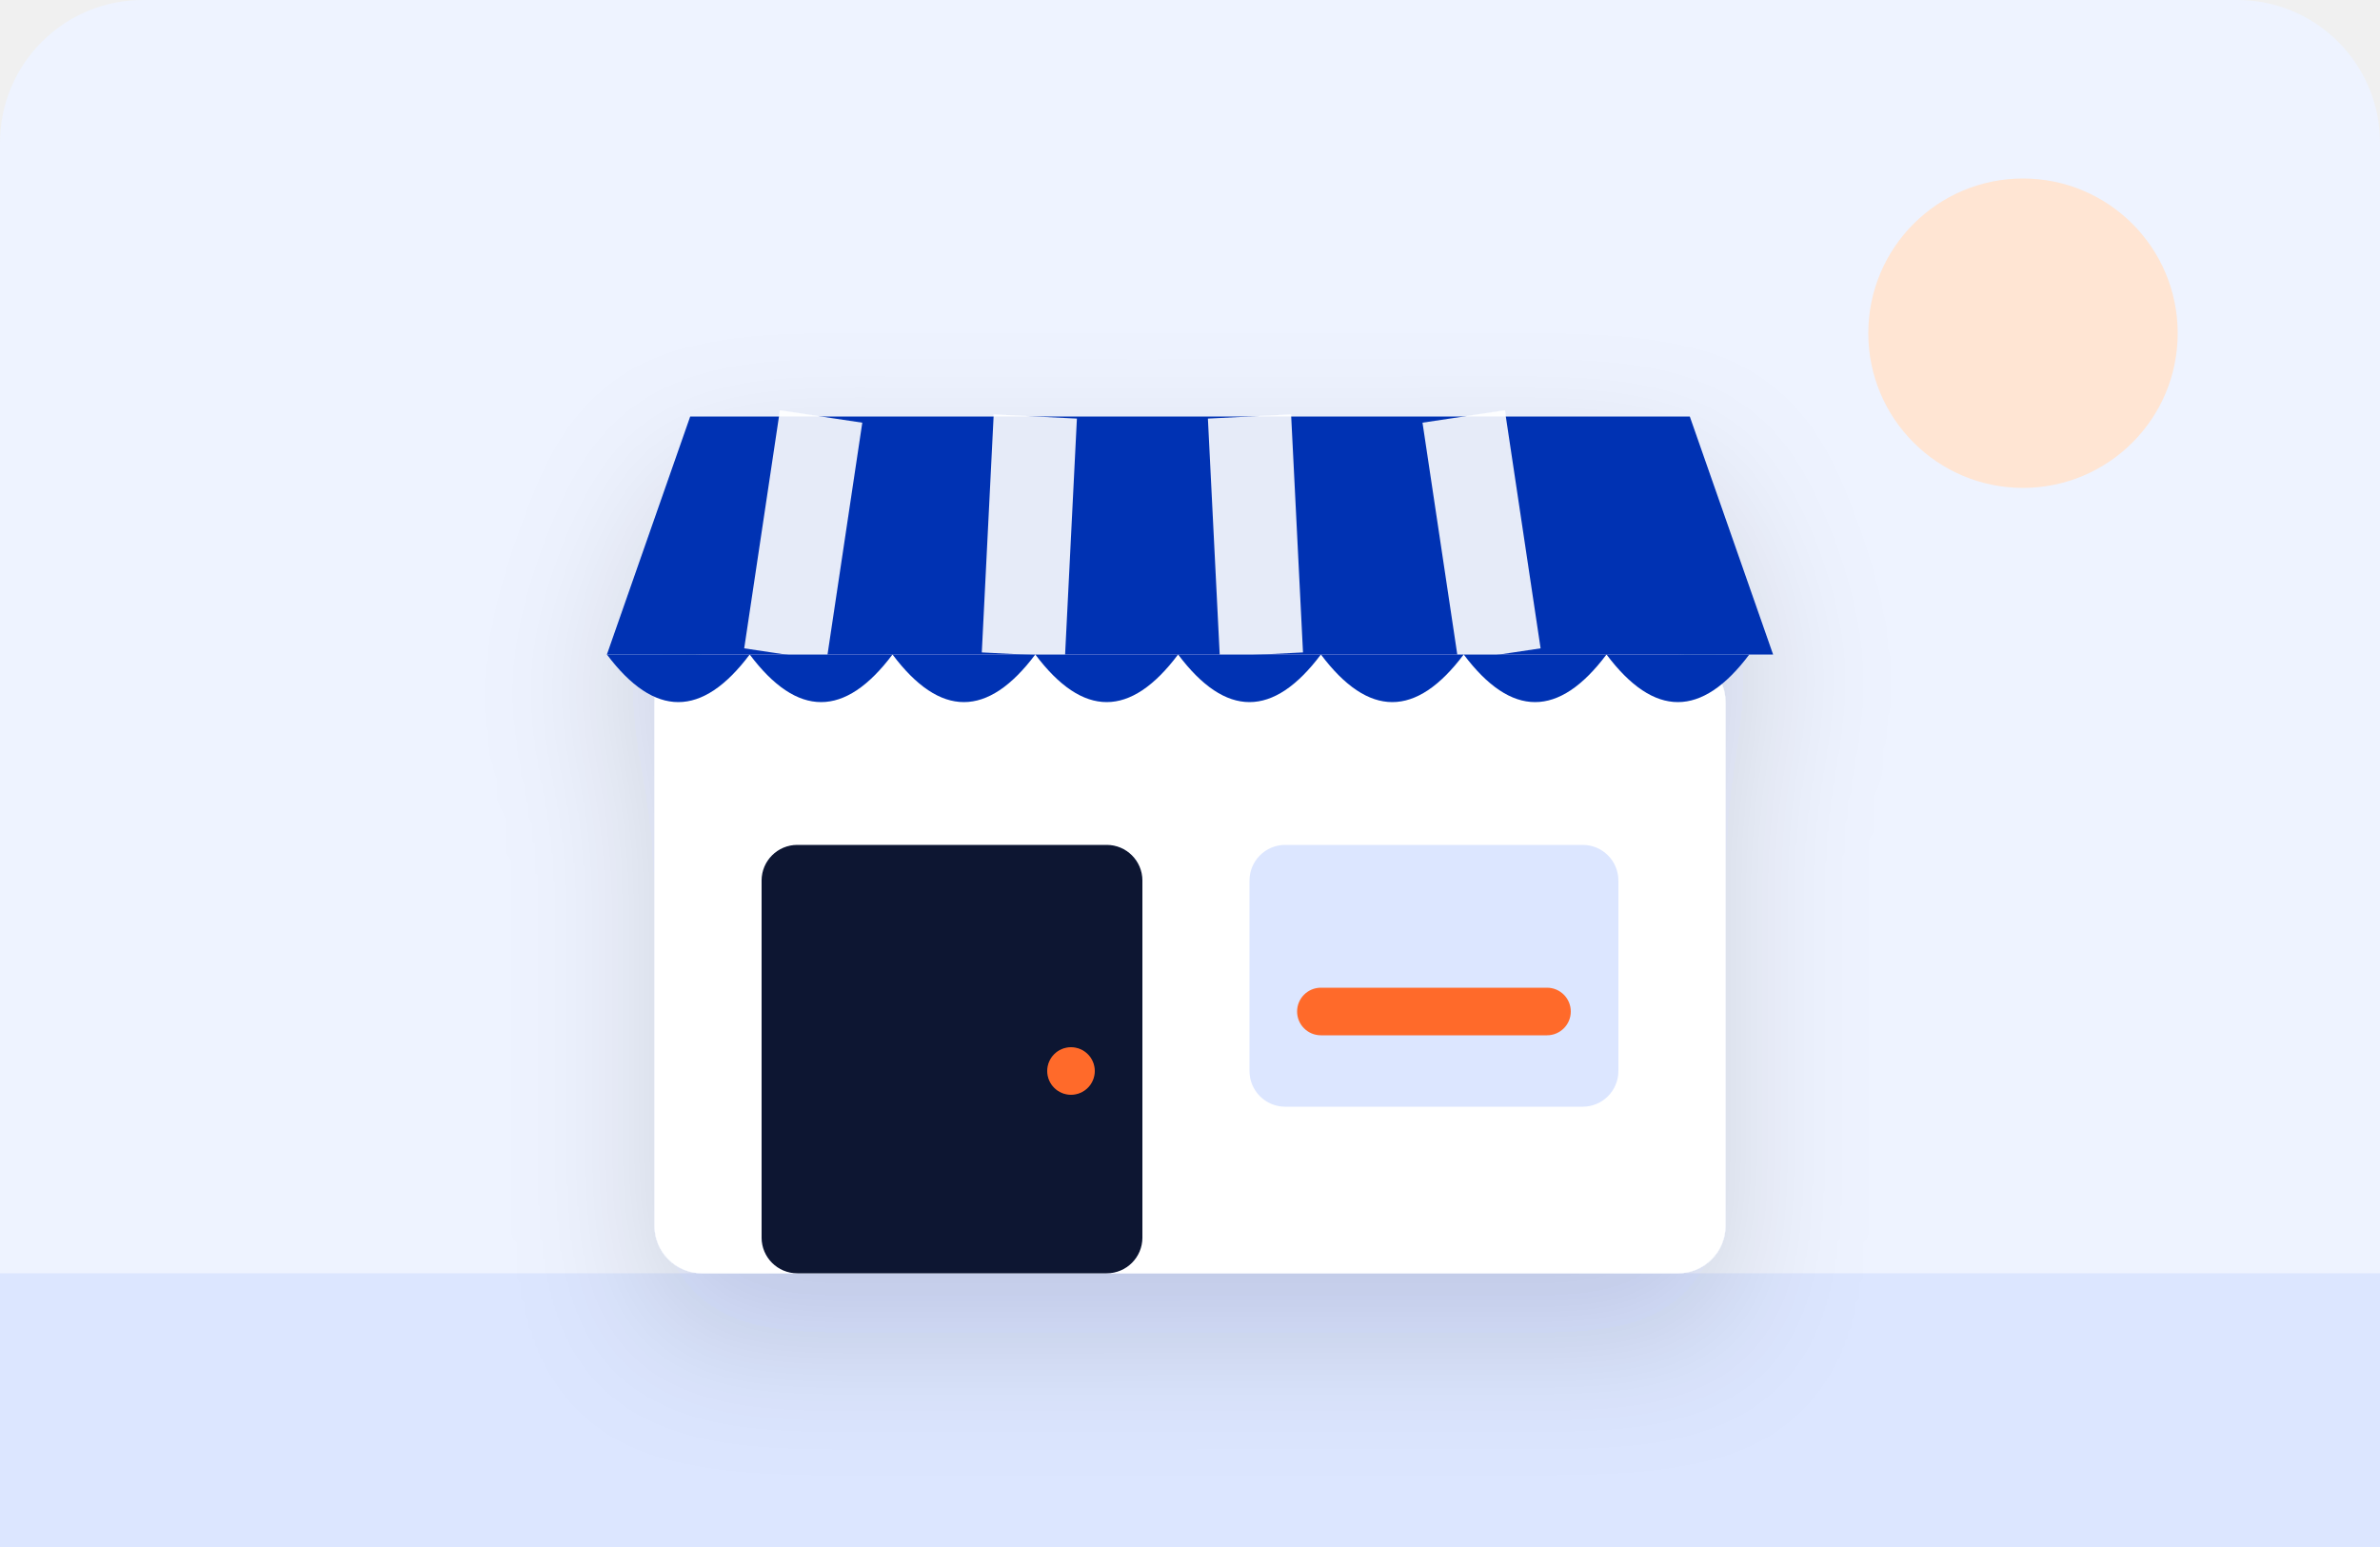
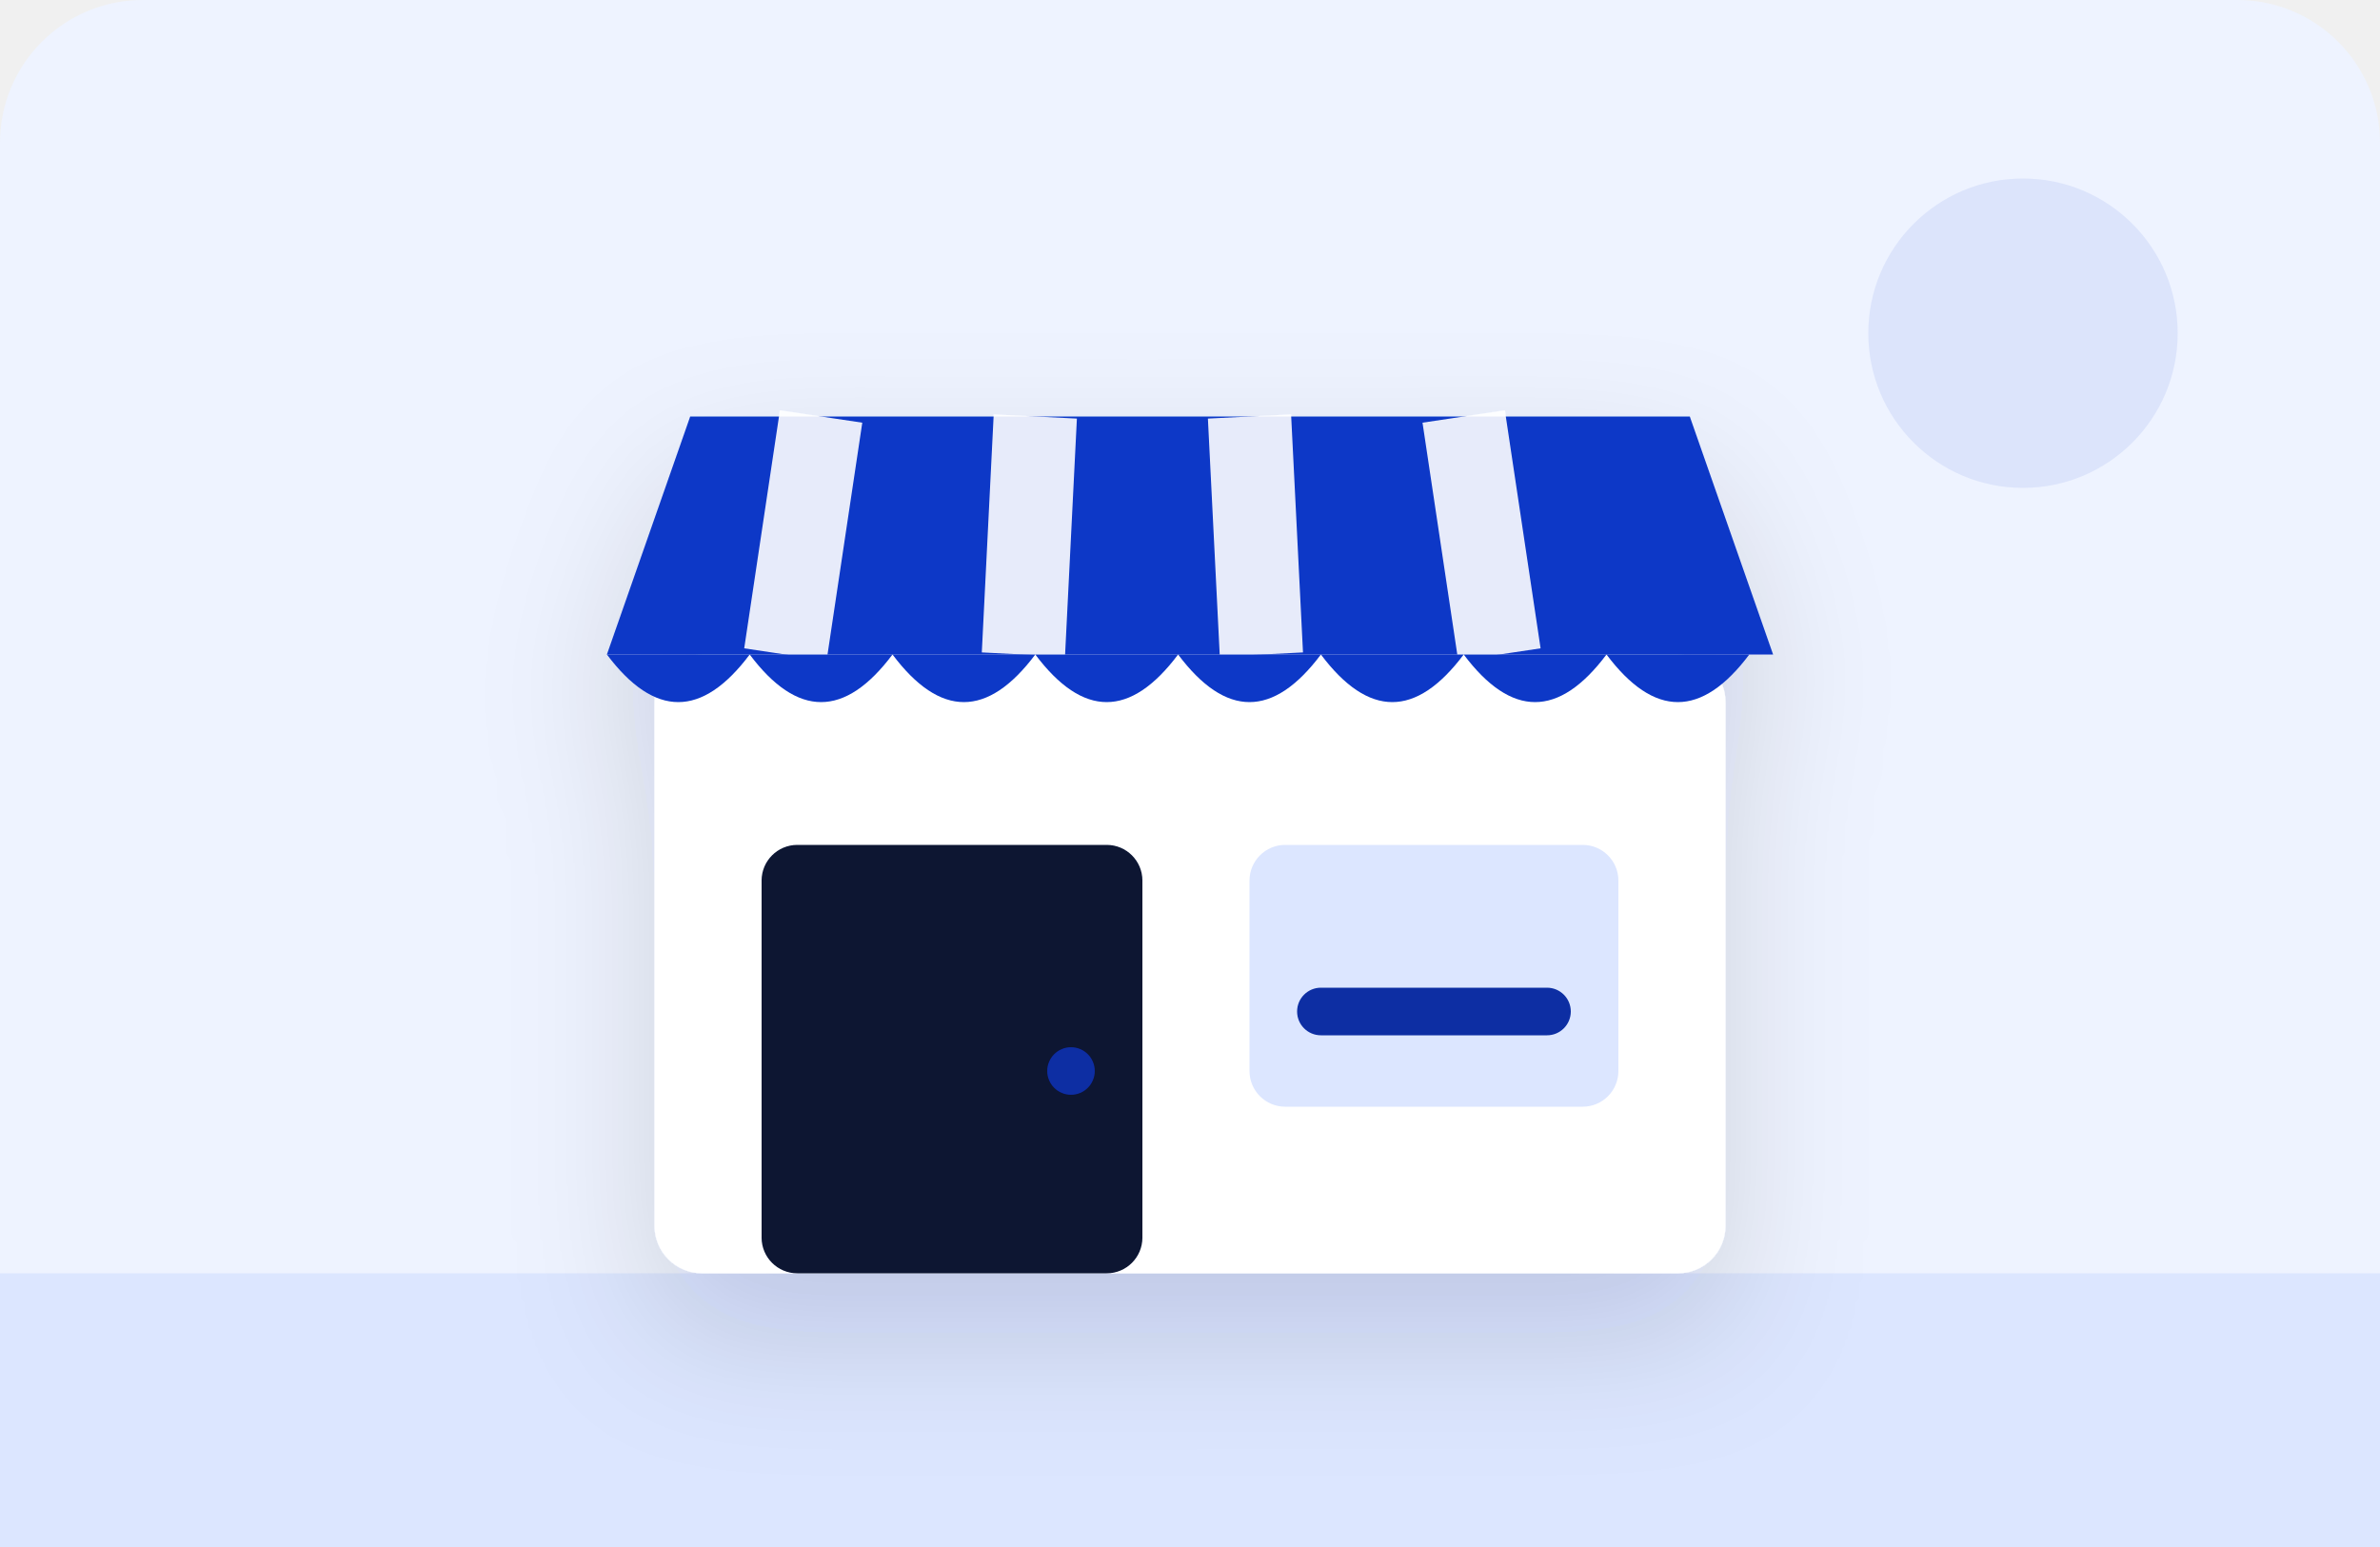
<svg xmlns="http://www.w3.org/2000/svg" viewBox="0 0 400 260" role="img" aria-labelledby="t">
  <defs>
    <filter id="s" x="-50%" y="-50%" width="200%" height="220%">
      <feDropShadow dx="0" dy="10" stdDeviation="12" flood-color="#071233" flood-opacity="0.14" />
    </filter>
  </defs>
  <rect width="400" height="260" rx="24" fill="#EEF3FF" />
-   <circle cx="340" cy="56" r="26" fill="#FFE5D3" />
+   <circle cx="340" cy="56" r="26" fill="#DCE4FB" />
  <rect x="0" y="214" width="400" height="46" fill="#DCE6FF" />
  <g transform="translate(110 70)" filter="url(#s)">
    <rect y="40" width="180" height="104" rx="8" fill="#fff" />
-     <path d="M-8 40l14-40h168l14 40z" fill="#0333B3" />
+     <path d="M-8 40l14-40h168l14 40z" fill="#0C37C7" />
    <path d="M28 0l-6 40M64 0l-2 40M100 0l2 40M136 0l6 40" stroke="#fff" stroke-width="14" opacity="0.9" />
-     <path d="M-8 40q12 16 24 0q12 16 24 0q12 16 24 0q12 16 24 0q12 16 24 0q12 16 24 0q12 16 24 0q12 16 24 0" fill="#0333B3" />
+     <path d="M-8 40q12 16 24 0q12 16 24 0q12 16 24 0q12 16 24 0q12 16 24 0q12 16 24 0q12 16 24 0q12 16 24 0" fill="#0C37C7" />
    <rect x="18" y="72" width="64" height="72" rx="6" fill="#071233" />
-     <circle cx="70" cy="110" r="4" fill="#FF6B2C" />
+     <circle cx="70" cy="110" r="4" fill="#0A2DA3" />
    <rect x="100" y="72" width="62" height="44" rx="6" fill="#DCE6FF" />
-     <rect x="108" y="96" width="46" height="8" rx="4" fill="#FF6B2C" />
+     <rect x="108" y="96" width="46" height="8" rx="4" fill="#0A2DA3" />
  </g>
</svg>
